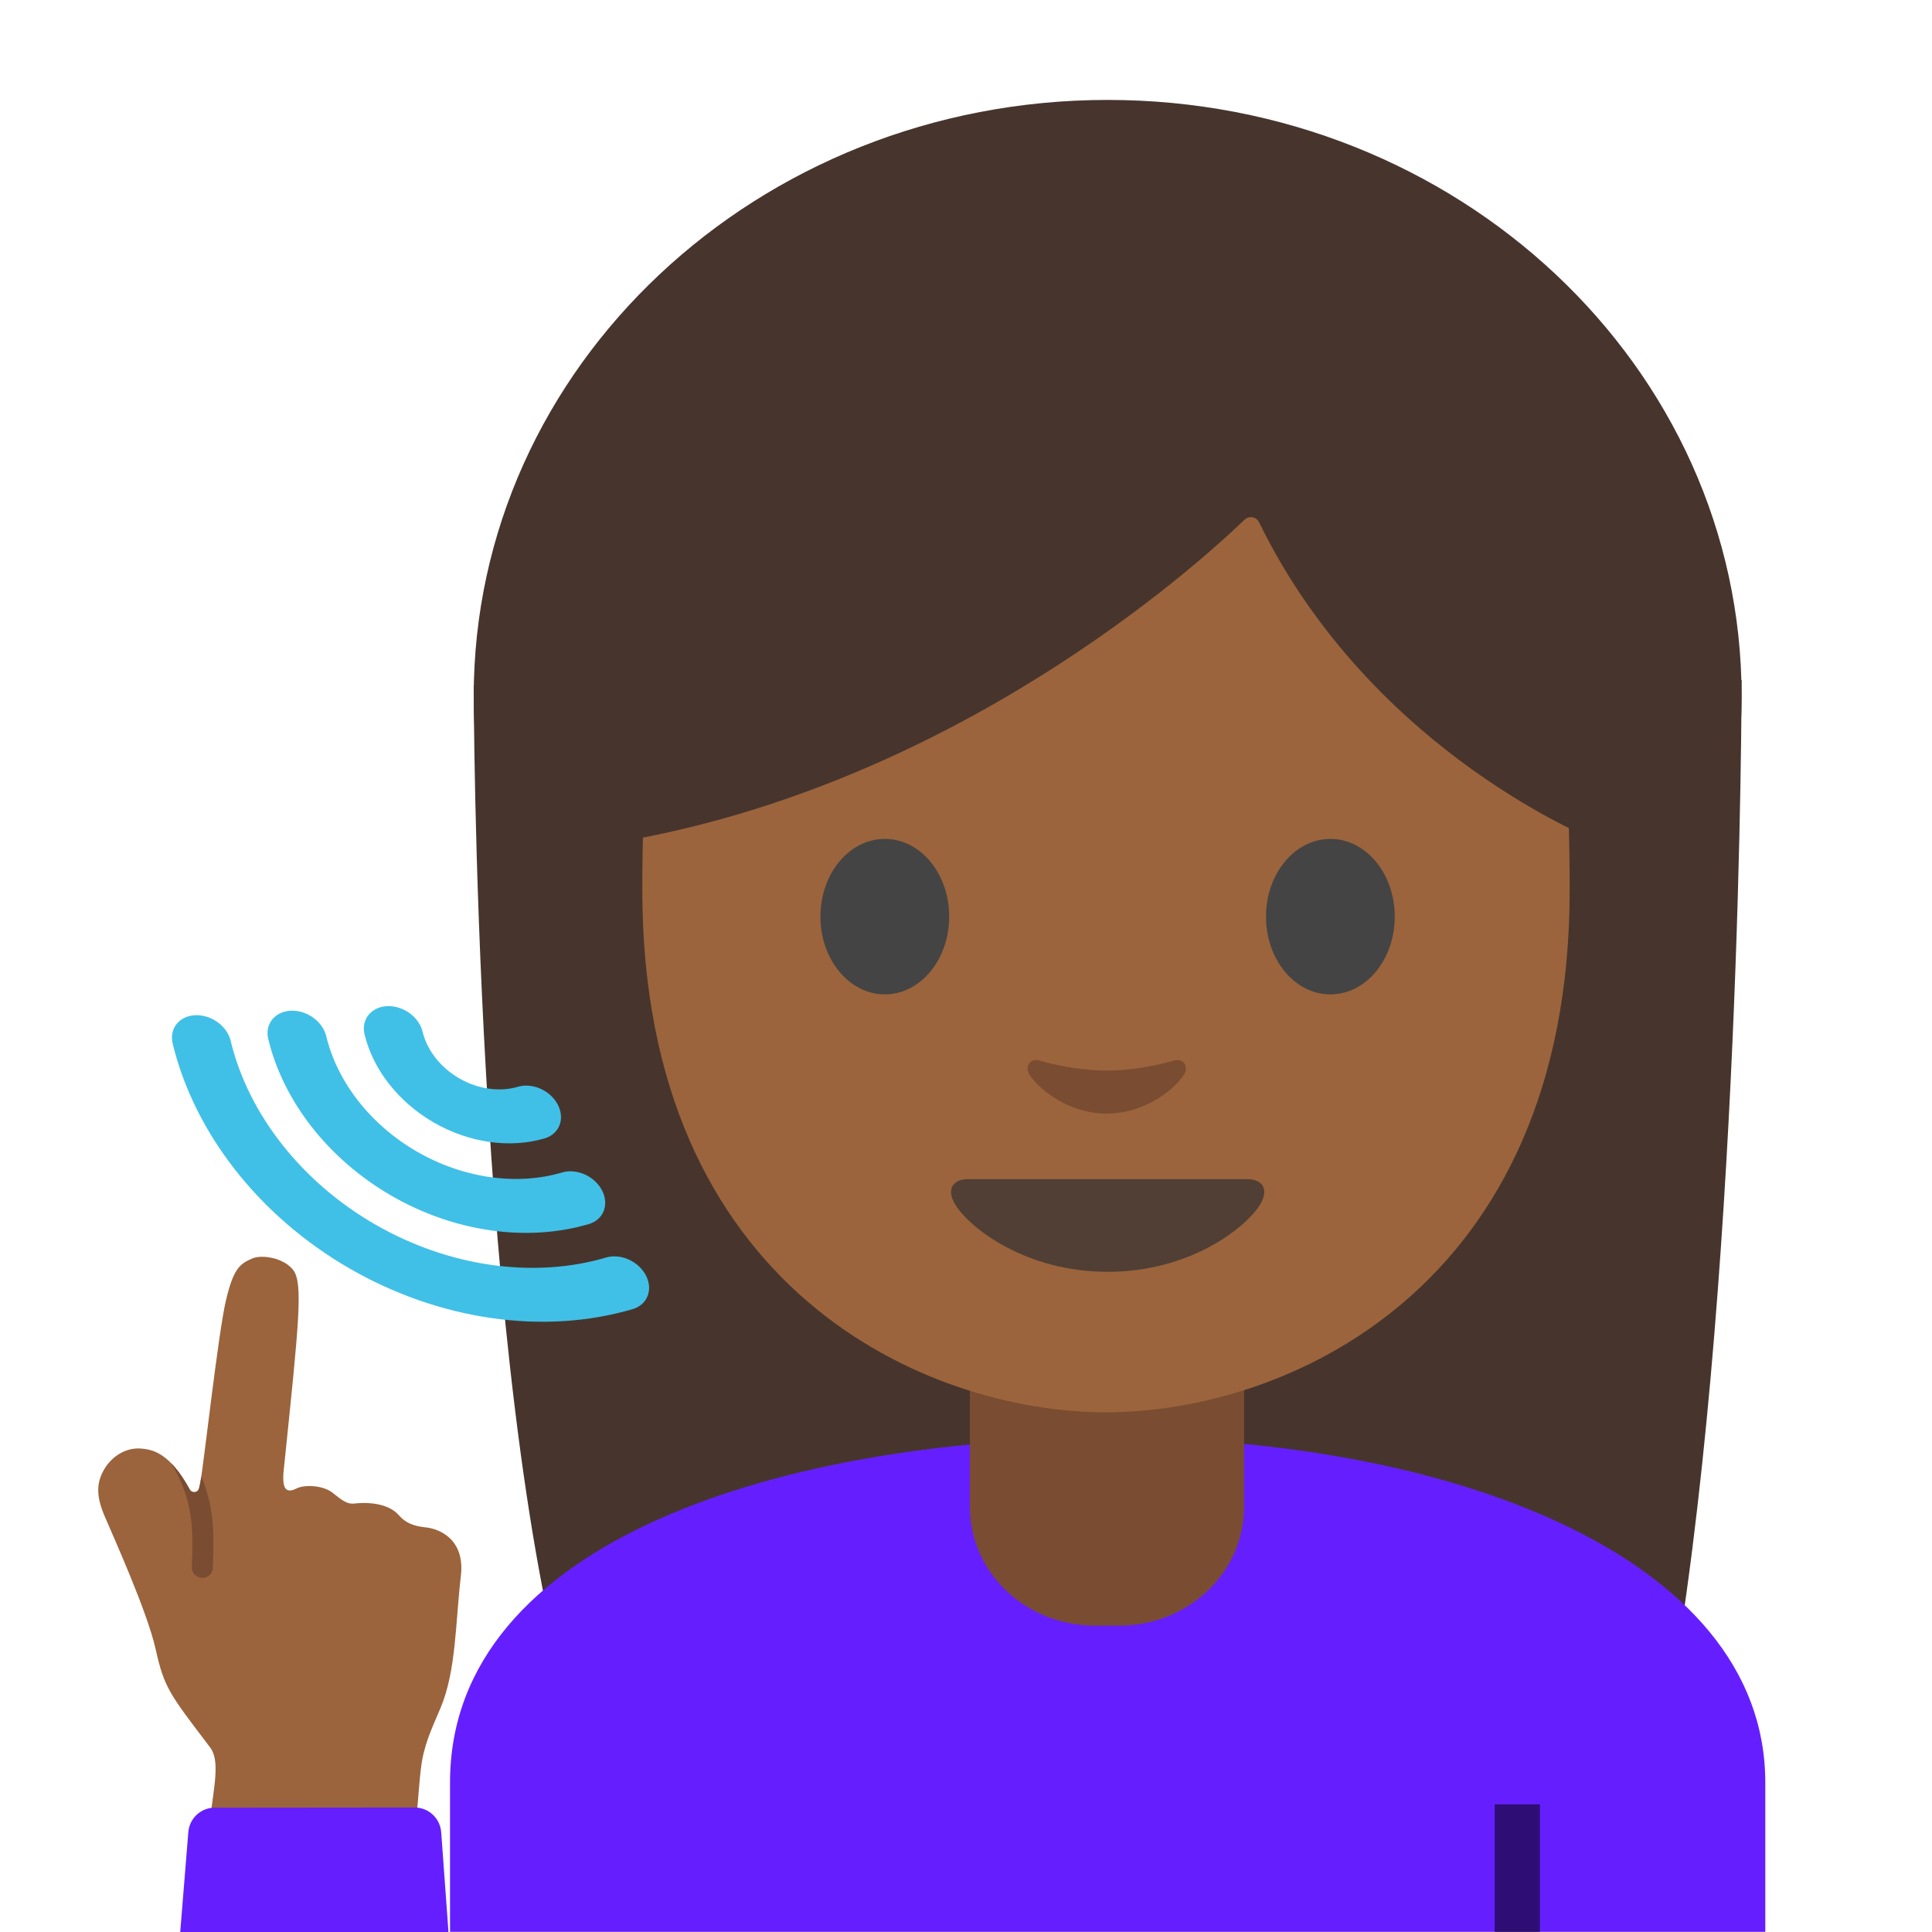
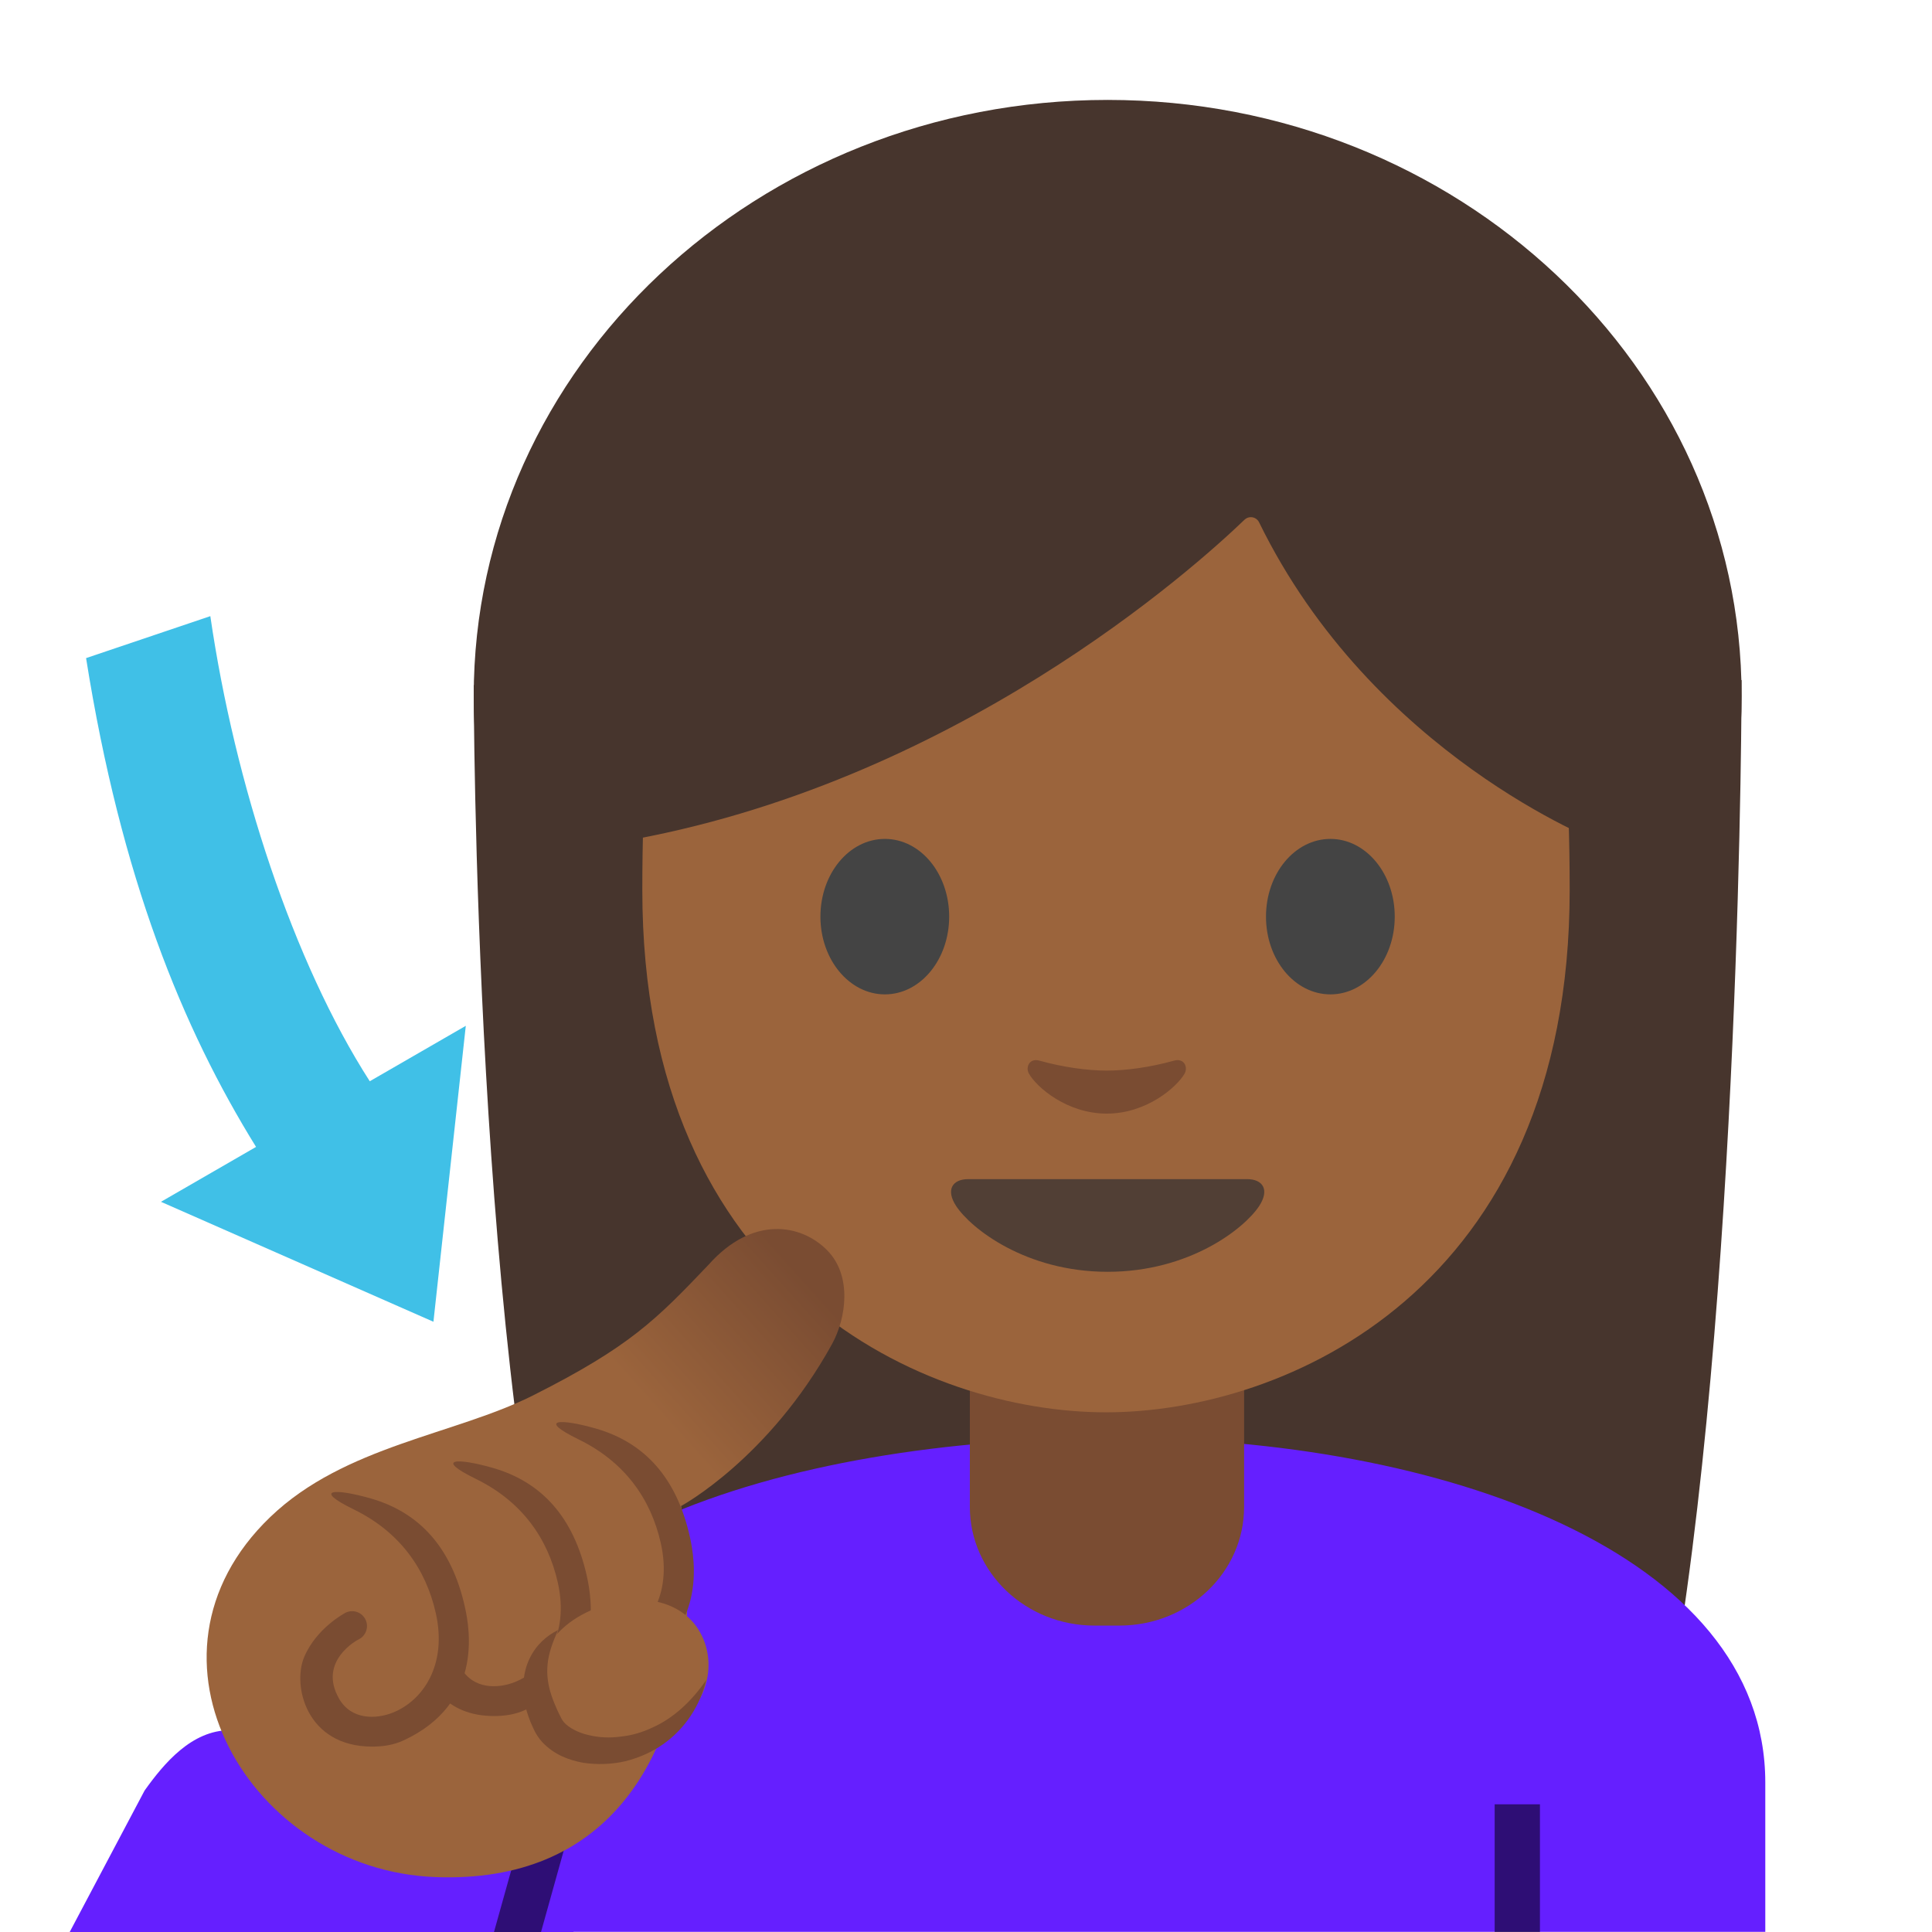
- <svg xmlns="http://www.w3.org/2000/svg" viewBox="0 0 128 128" version="1.1" xml:space="preserve" style="fill-rule:evenodd;clip-rule:evenodd;stroke-linecap:round;stroke-linejoin:round;stroke-miterlimit:1.5;">
-   <g transform="matrix(1,0,0,1,9.38529,0.22)">
-     <path d="M28.51,113.32C22,90.98 22,45.17 22,45.17L106,44.84C106,44.84 106,86.33 101.12,113.03L28.51,113.32Z" style="fill:#47352d;fill-rule:nonzero;" />
+ <svg xmlns="http://www.w3.org/2000/svg" xmlns:xlink="http://www.w3.org/1999/xlink" width="100%" height="100%" viewBox="0 0 128 128" version="1.1" xml:space="preserve" style="fill-rule:evenodd;clip-rule:evenodd;stroke-linecap:round;stroke-linejoin:round;stroke-miterlimit:1.5;" id="svg20">
+   <defs id="defs20">
+     <linearGradient xlink:href="#linearGradient1" id="linearGradient2" x1="43.287" y1="93.283" x2="53.114" y2="84.457" gradientUnits="userSpaceOnUse" gradientTransform="translate(-4.98e-4,-2.27e-4)" />
+     <linearGradient id="linearGradient1">
+       <stop style="stop-color:#9b643c;stop-opacity:1;" offset="0" id="stop1" />
+       <stop style="stop-color:#7a4c32;stop-opacity:1;" offset="1" id="stop2" />
+     </linearGradient>
+     <linearGradient id="hand_x5F_fill_2_" gradientUnits="userSpaceOnUse" x1="87.379" y1="60.974" x2="46.077" y2="14.648" gradientTransform="matrix(0.7879578,0,0,-0.7879578,-15.37987,131.1768)">
+       <stop offset="0.5" style="stop-color:#fbc11b;stop-opacity:1;" id="stop11" />
+       <stop offset="1" style="stop-color:#8D5738" id="stop12" />
+     </linearGradient>
+     <linearGradient id="SVGID_3_" gradientUnits="userSpaceOnUse" x1="64.62" y1="25.602" x2="79.094" y2="25.602" gradientTransform="matrix(0.7879578,0,0,-0.7879578,-15.37987,131.1768)">
+       <stop offset="0.5" style="stop-color:#A56C43" id="stop13" />
+       <stop offset="1" style="stop-color:#8D5738" id="stop14" />
+     </linearGradient>
+     <linearGradient id="SVGID_2_" gradientUnits="userSpaceOnUse" x1="68.642" y1="10.794" x2="32.502" y2="12.469" gradientTransform="matrix(0.7879578,0,0,-0.7879578,-15.37987,131.1768)">
+       <stop offset="0" style="stop-color:#00BFA5" id="stop8" />
+       <stop offset="0.47" style="stop-color:#00B29A" id="stop9" />
+       <stop offset="1" style="stop-color:#009E89" id="stop10" />
+     </linearGradient>
+   </defs>
+   <g transform="matrix(1,0,0,1,9.38529,0.22)" id="g1" style="fill:#47352d;fill-opacity:1">
+     <path d="M28.51,113.32C22,90.98 22,45.17 22,45.17L106,44.84C106,44.84 106,86.33 101.12,113.03L28.51,113.32Z" style="fill:#47352d;fill-rule:nonzero;fill-opacity:1" id="path1" />
  </g>
-   <g transform="matrix(1,0,0,1,9.38529,0.22)">
-     <ellipse cx="64" cy="45.9" rx="42" ry="39.5" style="fill:#47352d;" />
+   <g transform="matrix(1,0,0,1,9.38529,0.22)" id="g2" style="fill:#47352d;fill-opacity:1">
+     <ellipse cx="64" cy="45.9" rx="42" ry="39.5" style="fill:#47352d;fill-opacity:1" id="ellipse1" />
  </g>
-   <g transform="matrix(1,0,0,1,9.38529,0.22)">
-     <path d="M20.43,117.88L20.43,127.77L107.57,127.77L107.57,117.88C107.57,102.71 86.18,95.01 64.33,95.04C42.61,95.06 20.43,101.81 20.43,117.88Z" style="fill:rgb(101,31,255);fill-rule:nonzero;" />
+   <g transform="matrix(1,0,0,1,9.38529,0.22)" id="g3">
+     <path d="M20.43,117.88L20.43,127.77L107.57,127.77L107.57,117.88C107.57,102.71 86.18,95.01 64.33,95.04C42.61,95.06 20.43,101.81 20.43,117.88Z" style="fill:rgb(101,31,255);fill-rule:nonzero;" id="path2" />
  </g>
-   <g transform="matrix(1,0,0,1,9.38529,0.22)">
-     <path d="M63.95,90.03L54.87,90.03L54.87,99.62C54.87,103.96 58.57,107.48 63.13,107.48L64.78,107.48C69.34,107.48 73.04,103.96 73.04,99.62L73.04,90.03L63.95,90.03Z" style="fill:#7a4c32;fill-rule:nonzero;" />
+   <g transform="matrix(1,0,0,1,9.38529,0.22)" id="g4">
+     <path d="M63.95,90.03L54.87,90.03L54.87,99.62C54.87,103.96 58.57,107.48 63.13,107.48L64.78,107.48C69.34,107.48 73.04,103.96 73.04,99.62L73.04,90.03L63.95,90.03Z" style="fill:#7a4c32;fill-rule:nonzero;fill-opacity:1" id="path3" />
  </g>
-   <g transform="matrix(1,0,0,1,9.38529,0.22)">
-     <path d="M63.89,13.36C39.54,13.36 33.17,32.23 33.17,58.75C33.17,85.26 52.06,93.35 63.89,93.35C75.72,93.35 94.61,85.26 94.61,58.75C94.61,32.23 88.24,13.36 63.89,13.36Z" style="fill:#9b643c;fill-rule:nonzero;" />
+   <g transform="matrix(1,0,0,1,9.38529,0.22)" id="g5">
+     <path d="m 63.89,13.36 c -24.35,0 -30.72,18.87 -30.72,45.39 0,26.51 18.89,34.6 30.72,34.6 11.83,0 30.72,-8.09 30.72,-34.6 0,-26.52 -6.37,-45.39 -30.72,-45.39 z" style="fill:#9b643c;fill-opacity:1;fill-rule:nonzero" id="path4" />
  </g>
-   <g transform="matrix(1,0,0,1,9.38529,0.22)">
-     <path d="M73.23,77.9L64,77.9L54.77,77.9C53.71,77.9 53.26,78.61 53.96,79.68C54.94,81.17 58.57,84.04 64,84.04C69.43,84.04 73.06,81.17 74.04,79.68C74.74,78.61 74.29,77.9 73.23,77.9Z" style="fill:rgb(81,63,53);fill-rule:nonzero;" />
+   <g transform="matrix(1,0,0,1,9.38529,0.22)" id="g6">
+     <path d="M73.23,77.9L64,77.9L54.77,77.9C53.71,77.9 53.26,78.61 53.96,79.68C54.94,81.17 58.57,84.04 64,84.04C69.43,84.04 73.06,81.17 74.04,79.68C74.74,78.61 74.29,77.9 73.23,77.9Z" style="fill:rgb(81,63,53);fill-rule:nonzero;" id="path5" />
  </g>
-   <g transform="matrix(1,0,0,1,9.38529,0.22)">
-     <path d="M53.5,60.51C53.5,63.35 51.6,65.66 49.24,65.66C46.89,65.66 44.97,63.36 44.97,60.51C44.97,57.66 46.88,55.36 49.24,55.36C51.6,55.36 53.5,57.66 53.5,60.51M74.49,60.51C74.49,63.35 76.39,65.66 78.76,65.66C81.11,65.66 83.02,63.36 83.02,60.51C83.02,57.66 81.11,55.36 78.76,55.36C76.4,55.36 74.49,57.66 74.49,60.51" style="fill:rgb(68,68,68);fill-rule:nonzero;" />
+   <g transform="matrix(1,0,0,1,9.38529,0.22)" id="g7">
+     <path d="M53.5,60.51C53.5,63.35 51.6,65.66 49.24,65.66C46.89,65.66 44.97,63.36 44.97,60.51C44.97,57.66 46.88,55.36 49.24,55.36C51.6,55.36 53.5,57.66 53.5,60.51M74.49,60.51C74.49,63.35 76.39,65.66 78.76,65.66C81.11,65.66 83.02,63.36 83.02,60.51C83.02,57.66 81.11,55.36 78.76,55.36C76.4,55.36 74.49,57.66 74.49,60.51" style="fill:rgb(68,68,68);fill-rule:nonzero;" id="path6" />
  </g>
-   <g transform="matrix(1,0,0,1,9.38529,0.22)">
-     <path d="M68.4,70.05C66.83,70.49 65.2,70.71 63.94,70.71C62.68,70.71 61.05,70.49 59.48,70.05C58.81,69.86 58.54,70.5 58.79,70.92C59.29,71.8 61.29,73.56 63.94,73.56C66.59,73.56 68.59,71.79 69.09,70.92C69.34,70.5 69.08,69.86 68.4,70.05Z" style="fill:#7a4c32;fill-rule:nonzero;" />
+   <g transform="matrix(1,0,0,1,9.38529,0.22)" id="g8">
+     <path d="M68.4,70.05C66.83,70.49 65.2,70.71 63.94,70.71C62.68,70.71 61.05,70.49 59.48,70.05C58.81,69.86 58.54,70.5 58.79,70.92C59.29,71.8 61.29,73.56 63.94,73.56C66.59,73.56 68.59,71.79 69.09,70.92C69.34,70.5 69.08,69.86 68.4,70.05Z" style="fill:#7a4c32;fill-rule:nonzero;fill-opacity:1" id="path7" />
  </g>
-   <g transform="matrix(1,0,0,1,9.38529,0.22)">
-     <path d="M73.07,34.21C69.84,37.32 53.78,51.79 31.65,55.56L31.65,25.9C31.65,25.9 41.2,6.95 64.12,6.95C87.04,6.95 96.6,26.38 96.6,26.38L96.6,55.57C96.6,55.57 81.58,49.81 74.04,34.4C73.942,34.183 73.725,34.043 73.488,34.043C73.332,34.043 73.183,34.103 73.07,34.21Z" style="fill:#47352d;fill-rule:nonzero;" />
+   <g transform="matrix(1,0,0,1,9.38529,0.22)" id="g9" style="fill:#47352d;fill-opacity:1">
+     <path d="M 73.07,34.21 C 69.84,37.32 53.78,51.79 31.65,55.56 V 25.9 c 0,0 9.55,-18.95 32.47,-18.95 22.92,0 32.48,19.43 32.48,19.43 v 29.19 c 0,0 -15.02,-5.76 -22.56,-21.17 -0.098,-0.217 -0.315,-0.357 -0.552,-0.357 -0.156,0 -0.305,0.06 -0.418,0.167 z" style="fill:#47352d;fill-opacity:1;fill-rule:nonzero" id="path8" />
  </g>
-   <g transform="matrix(1,0,0,1,9.38529,0.22)">
-     <rect x="89.64" y="119.32" width="3" height="8.46" style="fill-opacity:0.54;" />
+   <g transform="matrix(1,0,0,1,9.38529,0.22)" id="g10">
+     <rect x="89.64" y="119.32" width="3" height="8.46" style="fill-opacity:0.54;" id="rect9" />
  </g>
-   <g transform="matrix(0.999181,-0.0404636,0.0404636,0.999181,-8.3422,4.1062)">
-     <g transform="matrix(0.321461,0.0518056,-0.0518056,0.321461,5.38076,76.7004)">
-       <path d="M54.92,102.44C45.3,92.51 44.21,91.5 41.51,83.86C38.92,76.52 30.38,62.41 27.98,58.23C25.96,54.71 25.36,51.89 26.86,48.63C27.84,46.49 30.22,43.79 33.94,43.72C36.37,43.67 39.78,44.14 44.56,50.83C45.09,51.57 46.25,51.3 46.39,50.41C46.44,50.08 46.49,49.69 46.52,49.21C46.77,45.7 46.52,18.63 47.27,11.86C48.02,5.09 49.21,4 51.63,2.61C53.39,1.6 57.85,1.69 60.11,3.95C62.49,6.33 62.58,14.38 63.06,44.18C63.06,48.44 64.04,49.4 66.11,48.02C67.58,47.04 71.23,46.74 73.34,47.94C75.21,49.01 76.43,50.08 78.2,49.66C80.64,49.07 84.98,48.71 87.45,50.98C88.9,52.31 90.64,52.81 93.15,52.76C95.66,52.71 101.41,53.99 101.42,61.75C101.43,71.11 102.8,80.98 100.49,88.95C99.19,93.44 98.01,96.82 98.01,101.54C98.01,105.43 98.32,109.4 98.32,113.91C98.32,120.26 97.41,124.15 90.14,125.15C82.87,126.15 67.33,126.4 61.82,125.15C56.31,123.9 56.64,120.12 56.64,116.9C56.64,110.26 57.27,104.86 54.92,102.44Z" style="fill:#9b643c;fill-rule:nonzero;" />
-       <clipPath id="_clip1">
-         <path d="M54.92,102.44C45.3,92.51 44.21,91.5 41.51,83.86C38.92,76.52 30.38,62.41 27.98,58.23C25.96,54.71 25.36,51.89 26.86,48.63C27.84,46.49 30.22,43.79 33.94,43.72C36.37,43.67 39.78,44.14 44.56,50.83C45.09,51.57 46.25,51.3 46.39,50.41C46.44,50.08 46.49,49.69 46.52,49.21C46.77,45.7 46.52,18.63 47.27,11.86C48.02,5.09 49.21,4 51.63,2.61C53.39,1.6 57.85,1.69 60.11,3.95C62.49,6.33 62.58,14.38 63.06,44.18C63.06,48.44 64.04,49.4 66.11,48.02C67.58,47.04 71.23,46.74 73.34,47.94C75.21,49.01 76.43,50.08 78.2,49.66C80.64,49.07 84.98,48.71 87.45,50.98C88.9,52.31 90.64,52.81 93.15,52.76C95.66,52.71 101.41,53.99 101.42,61.75C101.43,71.11 103.05,80.14 100.74,88.11C99.44,92.6 98.01,96.82 98.01,101.54C98.01,105.43 98.32,109.4 98.32,113.91C98.32,120.26 97.41,124.15 90.14,125.15C82.87,126.15 67.33,126.4 61.82,125.15C56.31,123.9 56.64,120.87 56.64,117.64C56.64,111.01 57.27,104.86 54.92,102.44Z" />
-       </clipPath>
-       <g clip-path="url(#_clip1)">
-         <path d="M51.12,66.27C51.12,66.21 51.12,66.15 51.11,66.09C50.43,57.98 49.88,51.57 43.4,43.11C42.689,42.181 41.34,42 40.41,42.71C39.47,43.43 39.3,44.76 40.01,45.7C45.73,53.17 46.2,58.74 46.85,66.44C46.95,67.61 47.98,68.48 49.15,68.38C50.253,68.303 51.119,67.375 51.12,66.27Z" style="fill:#7a4c32;fill-rule:nonzero;" />
-       </g>
-     </g>
-     <g transform="matrix(0.872878,-0.0787952,0.0793794,0.879351,-0.525927,87.6578)">
-       <clipPath id="_clip2">
-         <rect x="0" y="0" width="128" height="128" />
-       </clipPath>
-       <g clip-path="url(#_clip2)">
-         <path d="M44.63,136.16L37.5,134.3C24.38,130.87 16.93,134.04 13.04,105.32L8.92,72.68C8.65,70.46 8.75,68.21 9.22,66.03L15.73,35.94C15.944,34.928 16.914,34.243 17.94,34.38L32.94,36.32C33.99,36.46 34.75,37.38 34.68,38.44L33.02,67.02C32.92,69 33.1,71 33.57,72.93L38.99,95L44.63,136.16Z" style="fill:rgb(101,31,255);fill-rule:nonzero;" />
-       </g>
-     </g>
-   </g>
-   <g transform="matrix(0.866025,0.5,-0.5,0.866025,51.8808,-0.356334)">
-     <g transform="matrix(0.72365,0,0,0.59443,2.73663,30.2541)">
-       <path d="M12.875,71.048C14.625,73.288 17.309,74.596 20.151,74.596C22.994,74.596 25.678,73.288 27.428,71.048" style="fill:none;stroke:rgb(64,192,231);stroke-width:5.68;" />
-     </g>
-     <g transform="matrix(1.46248,0,0,1.20133,-12.1518,-9.41386)">
-       <path d="M12.875,71.048C14.625,73.288 17.309,74.596 20.151,74.596C22.994,74.596 25.678,73.288 27.428,71.048" style="fill:none;stroke:rgb(64,192,231);stroke-width:2.81;" />
-     </g>
-     <g transform="matrix(2.19588,0,0,1.80377,-26.9309,-48.7907)">
-       <path d="M12.875,71.048C14.625,73.288 17.309,74.596 20.151,74.596C22.994,74.596 25.678,73.288 27.428,71.048" style="fill:none;stroke:rgb(64,192,231);stroke-width:1.87;" />
-     </g>
-   </g>
+   <path style="clip-rule:evenodd;fill:#651fff;fill-opacity:1;fill-rule:evenodd;stroke-width:1;stroke-linecap:round;stroke-linejoin:round;stroke-miterlimit:1.5" d="m 37.224,122.24 c -2.679,-2.411 -20.124,-7.233 -20.124,-7.233 -0.654,-0.26 -1.276,-0.378 -1.86,-0.378 -2.553,0 -4.389,2.222 -5.658,3.995 L 4.618,128 h 1.34 1.34 28.193 1.261 1.237 c 0.654,-2.191 1.056,-4.121 -0.764,-5.76 z" id="path10-4" />
+   <path id="rect15636-6" style="clip-rule:evenodd;fill-opacity:0.54;fill-rule:evenodd;stroke-linecap:round;stroke-linejoin:round;stroke-miterlimit:1.5" d="m 34.728,120.84 -2,7.16 h 2.762 0.354 l 1.559,-5.584 c -0.059,-0.059 -0.113,-0.118 -0.178,-0.176 -0.453,-0.408 -1.353,-0.889 -2.496,-1.4 z" />
+   <path id="hand_x5F_fill_1_" style="clip-rule:evenodd;fill:url(#linearGradient2);fill-opacity:1;fill-rule:evenodd;stroke-width:1;stroke-linecap:round;stroke-linejoin:round;stroke-miterlimit:1.5" d="m 28.84,124.361 c 11.496,0.441 15.68,-7.88 16.539,-15.736 0.496,-4.539 -0.252,-8.849 -0.252,-8.849 0,0 5.807,-3.128 9.999,-10.732 0.938,-1.71 1.34,-4.515 -0.315,-6.201 -1.734,-1.765 -4.956,-2.324 -7.864,0.946 -3.483,3.656 -5.224,5.429 -11.599,8.644 -5.193,2.624 -12.513,3.341 -17.438,8.069 -9.668,9.274 -1.324,23.394 10.929,23.859 z" />
+   <path id="tone_2_" style="clip-rule:evenodd;fill:#7a4c32;fill-opacity:1;fill-rule:evenodd;stroke-width:1;stroke-linecap:round;stroke-linejoin:round;stroke-miterlimit:1.5" d="m 30.794,106.435 c -0.883,-3.924 -3.018,-6.233 -6.217,-7.155 -2.364,-0.678 -3.932,-0.646 -1.135,0.725 3.026,1.481 4.767,3.916 5.429,6.863 0.78,3.459 -0.867,5.807 -2.837,6.595 -1.119,0.449 -2.758,0.496 -3.569,-0.922 -1.434,-2.498 1.253,-3.908 1.261,-3.908 0.496,-0.221 0.725,-0.804 0.504,-1.3 -0.221,-0.496 -0.796,-0.725 -1.3,-0.504 -0.087,0.039 -1.962,1.032 -2.774,2.947 -0.804,1.891 0.134,5.941 4.499,5.941 0.686,0 1.418,-0.095 2.112,-0.425 5.169,-2.411 4.397,-7.249 4.026,-8.857 z" />
+   <path id="tone_1_" style="clip-rule:evenodd;fill:#7a4c32;fill-opacity:1;fill-rule:evenodd;stroke-width:1;stroke-linecap:round;stroke-linejoin:round;stroke-miterlimit:1.5" d="m 38.878,104.41 c -0.883,-3.924 -3.018,-6.233 -6.217,-7.155 -2.364,-0.678 -3.932,-0.646 -1.135,0.725 3.026,1.481 4.767,3.916 5.429,6.863 0.78,3.459 -0.867,5.807 -2.837,6.595 -1.119,0.449 -2.758,0.496 -3.569,-0.922 -0.024,-0.039 -0.039,-0.079 -0.063,-0.118 l -1.261,1.954 c 0.764,0.788 1.899,1.34 3.506,1.34 0.686,0 1.418,-0.095 2.112,-0.425 5.169,-2.411 4.397,-7.249 4.034,-8.857 z" />
+   <path id="tone" style="clip-rule:evenodd;fill:#7a4c32;fill-opacity:1;fill-rule:evenodd;stroke-width:1;stroke-linecap:round;stroke-linejoin:round;stroke-miterlimit:1.5" d="m 45.702,101.802 c -0.883,-3.924 -3.018,-6.233 -6.217,-7.155 -2.364,-0.678 -3.94,-0.646 -1.135,0.725 3.026,1.481 4.767,3.916 5.429,6.863 0.78,3.459 -0.867,5.807 -2.837,6.595 -0.898,0.362 -2.12,0.449 -2.994,-0.26 -0.26,0.504 -0.638,1.237 -0.961,1.891 0.678,0.386 1.529,0.622 2.577,0.622 0.686,0 1.418,-0.095 2.112,-0.425 5.169,-2.411 4.389,-7.249 4.026,-8.857 z" />
+   <path style="clip-rule:evenodd;fill:#9b643c;fill-opacity:1;fill-rule:evenodd;stroke-width:1;stroke-linecap:round;stroke-linejoin:round;stroke-miterlimit:1.5" d="m 46.254,107.932 c 1.481,2.324 0.622,5.799 -3.089,7.367 -3.175,1.347 -5.689,0.678 -6.839,-1.001 -1.552,-2.277 -0.819,-5.658 2.206,-7.304 3.026,-1.647 6.335,-1.237 7.722,0.938 z" id="path14" />
+   <path id="tone_3_" style="clip-rule:evenodd;fill:#7a4c32;fill-opacity:1;fill-rule:evenodd;stroke-width:1;stroke-linecap:round;stroke-linejoin:round;stroke-miterlimit:1.5" d="m 46.782,111.32 c -0.378,1.631 -1.371,3.207 -2.86,4.247 -0.741,0.52 -1.592,0.89 -2.49,1.119 -0.898,0.205 -1.844,0.244 -2.797,0.102 -0.938,-0.173 -1.923,-0.528 -2.711,-1.371 -0.189,-0.205 -0.378,-0.481 -0.496,-0.717 -0.095,-0.205 -0.197,-0.41 -0.284,-0.622 -0.165,-0.433 -0.323,-0.875 -0.394,-1.347 -0.173,-0.93 -0.087,-1.97 0.331,-2.837 0.41,-0.875 1.111,-1.521 1.891,-1.899 -0.355,0.804 -0.63,1.552 -0.693,2.269 -0.071,0.709 0.032,1.387 0.252,2.049 0.11,0.331 0.244,0.662 0.394,0.993 0.071,0.165 0.165,0.331 0.244,0.496 0.063,0.134 0.118,0.197 0.197,0.307 0.339,0.378 0.961,0.693 1.623,0.843 0.67,0.165 1.41,0.205 2.127,0.102 0.733,-0.071 1.45,-0.284 2.127,-0.607 1.403,-0.63 2.585,-1.749 3.538,-3.128 z" />
+   <path d="M 28.716,87.57 10.664,79.623 16.964,75.986 C 12.097,68.127 8.021,58.182 5.703,43.601 L 13.935,40.821 c 1.618,11.104 5.486,22.908 10.563,30.815 l 6.362,-3.673 z" style="clip-rule:evenodd;fill:#40c0e7;fill-rule:evenodd;stroke-width:1;stroke-linecap:round;stroke-linejoin:round;stroke-miterlimit:1.5" id="path1-2" />
</svg>
